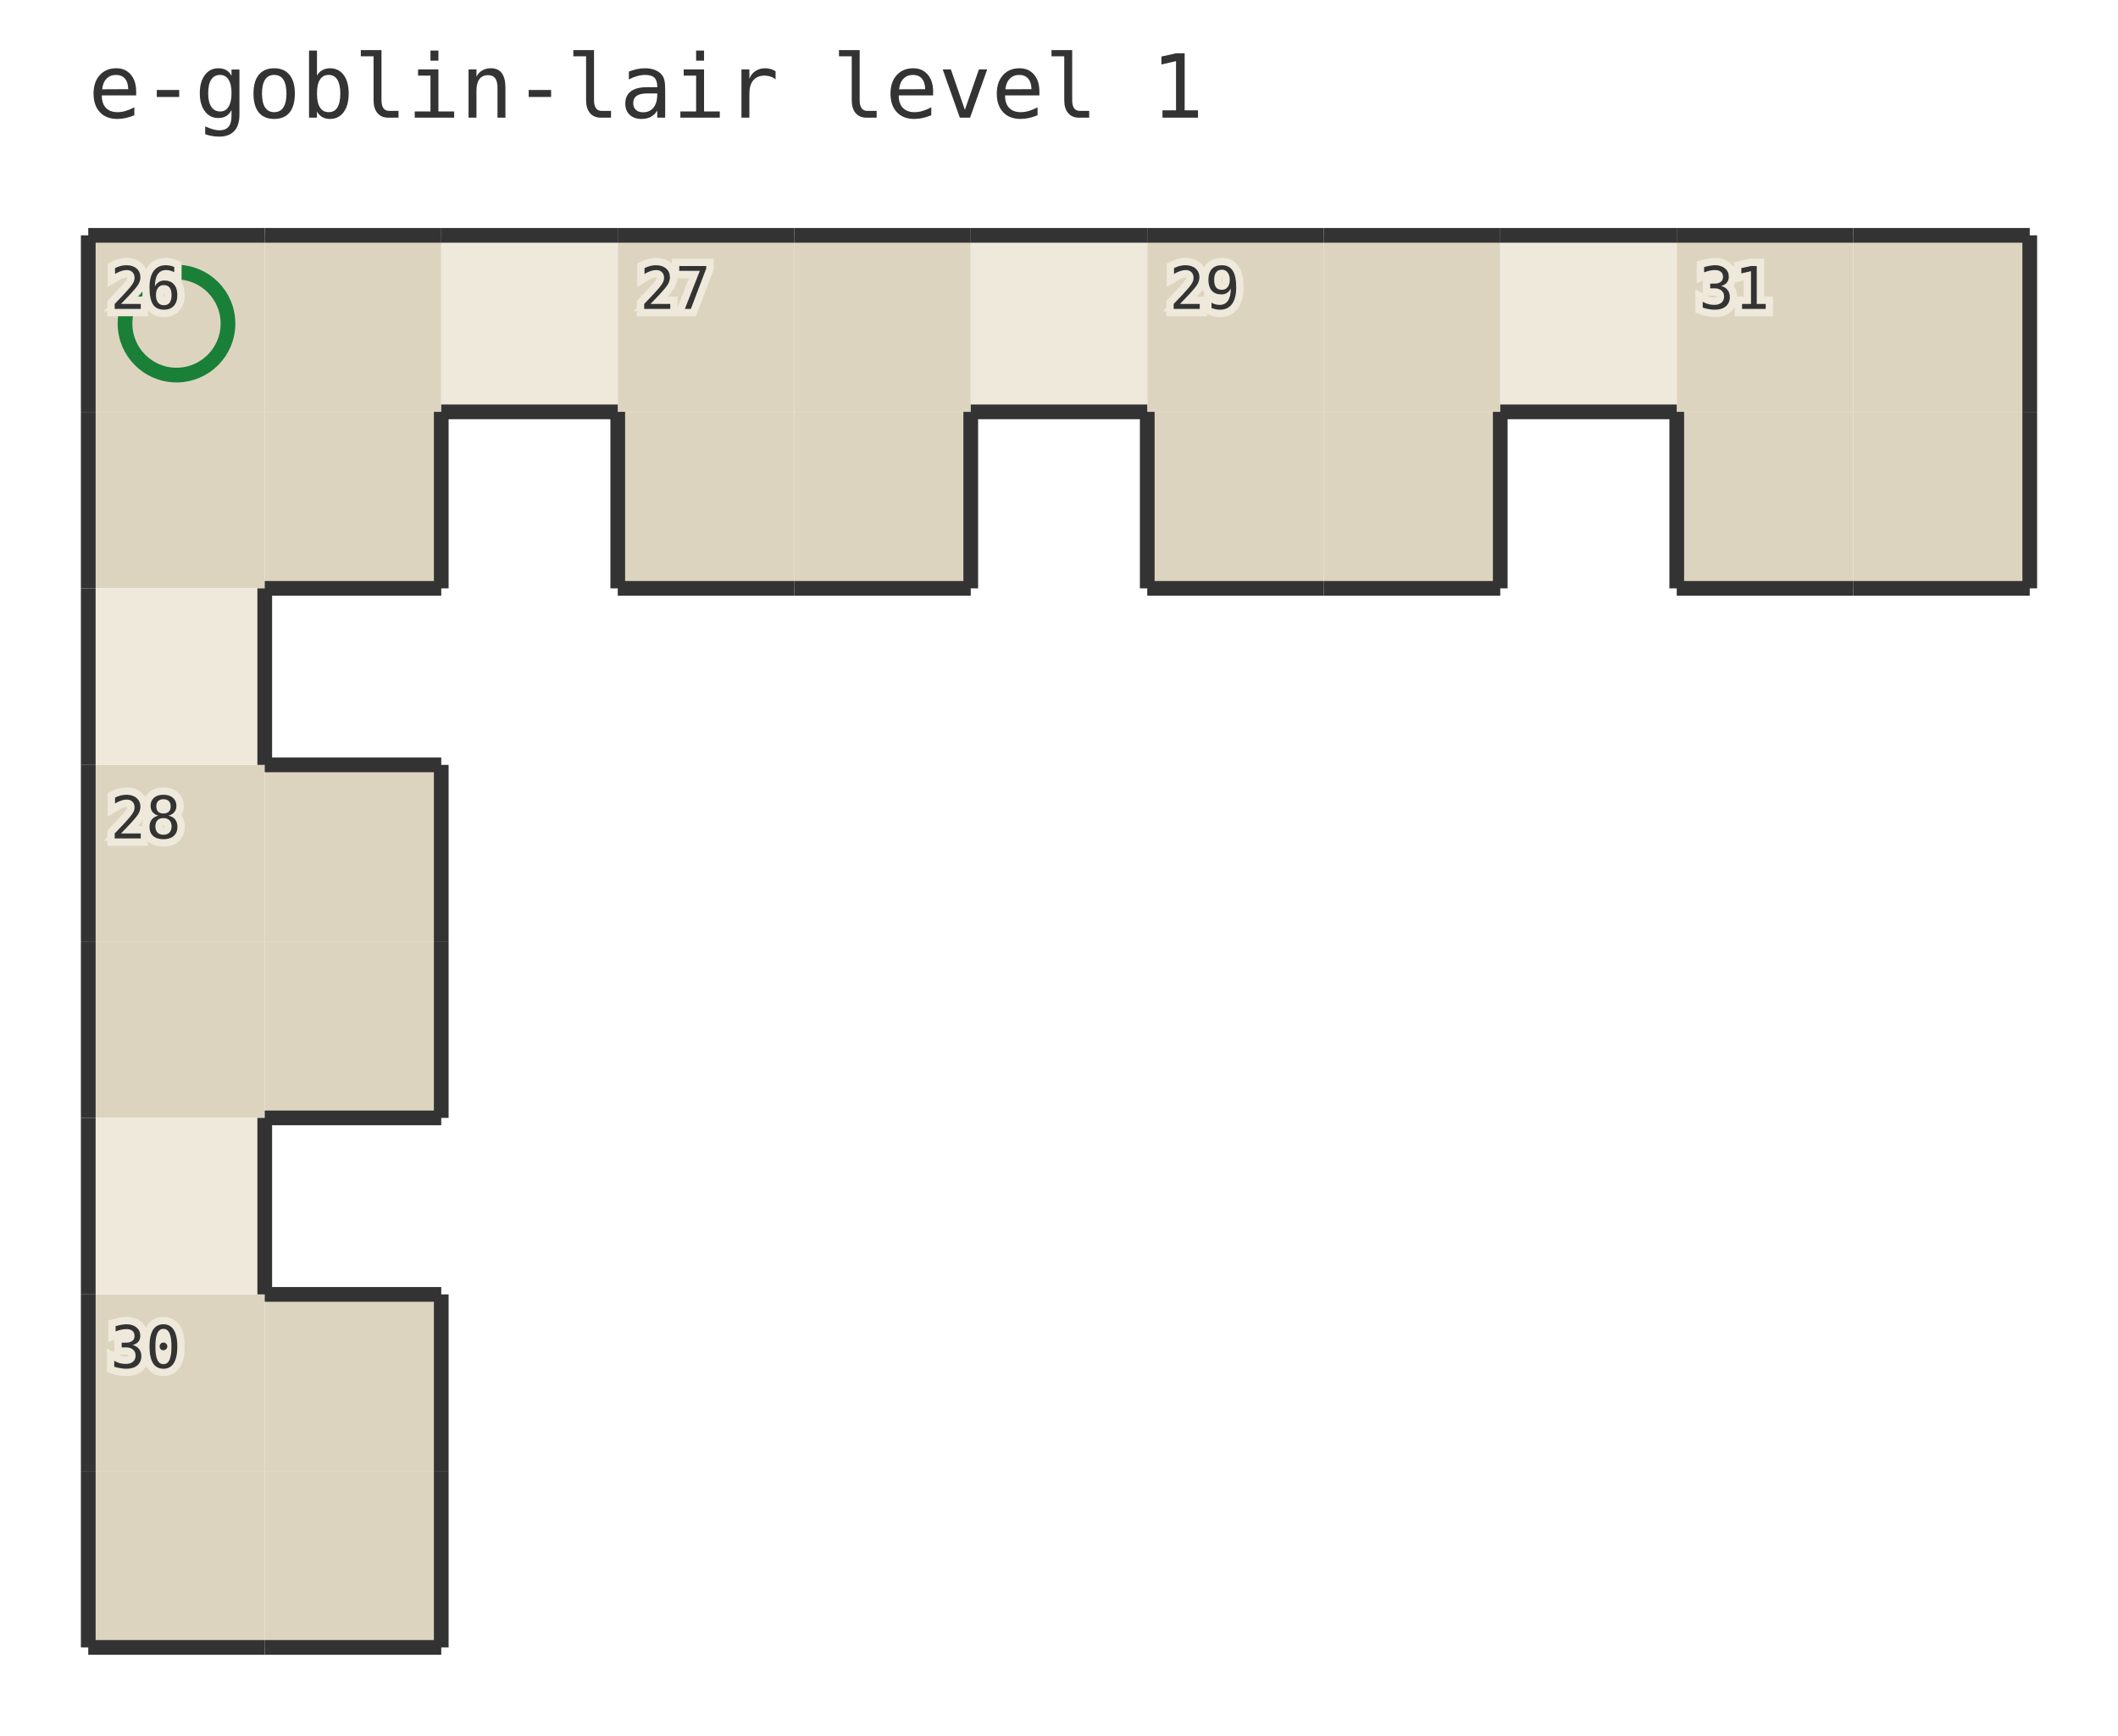
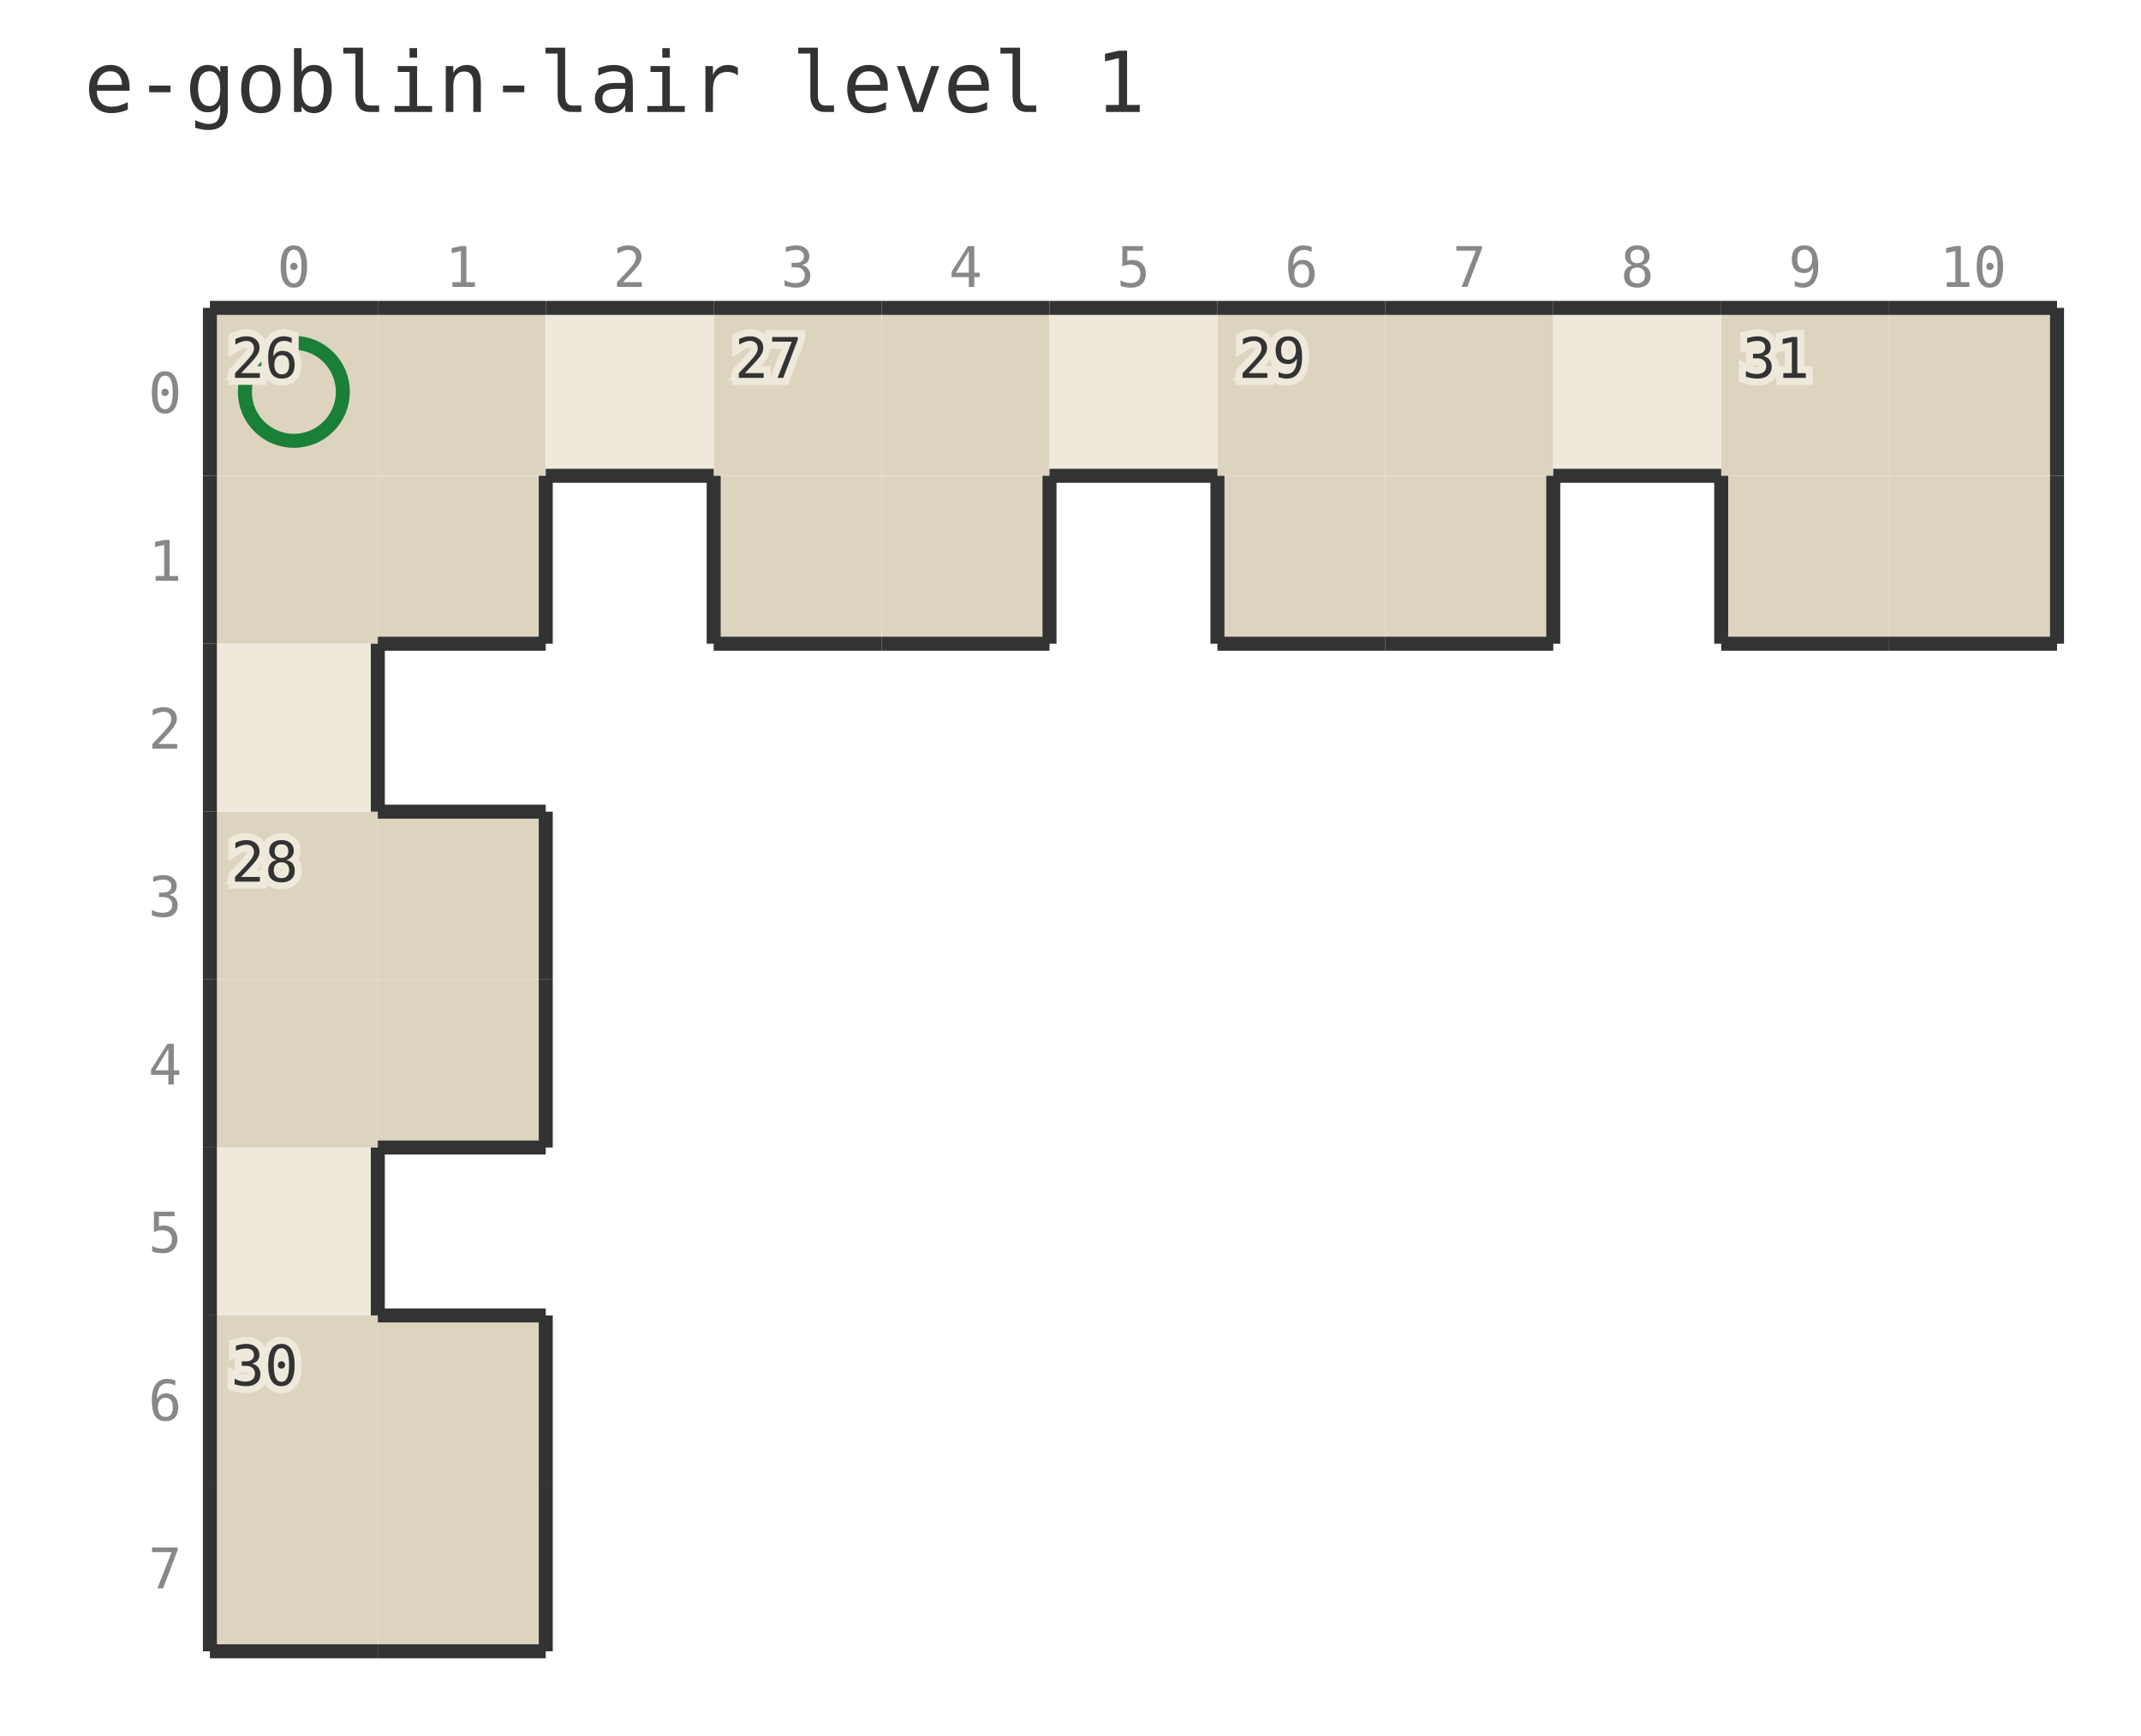
- <svg xmlns="http://www.w3.org/2000/svg" width="288" height="236" viewBox="0 0 288 236">
+ <svg xmlns="http://www.w3.org/2000/svg" width="306" height="248" viewBox="0 0 306 248">
  <text x="12" y="16" font-family="monospace" font-size="12" fill="#333333">e-goblin-lair level 1</text>
-   <rect x="12" y="32" width="24" height="24" fill="#ddd4c0" />
-   <rect x="36" y="32" width="24" height="24" fill="#ddd4c0" />
-   <rect x="12" y="56" width="24" height="24" fill="#ddd4c0" />
-   <rect x="36" y="56" width="24" height="24" fill="#ddd4c0" />
-   <rect x="84" y="32" width="24" height="24" fill="#ddd4c0" />
-   <rect x="108" y="32" width="24" height="24" fill="#ddd4c0" />
-   <rect x="84" y="56" width="24" height="24" fill="#ddd4c0" />
-   <rect x="108" y="56" width="24" height="24" fill="#ddd4c0" />
-   <rect x="12" y="104" width="24" height="24" fill="#ddd4c0" />
-   <rect x="36" y="104" width="24" height="24" fill="#ddd4c0" />
-   <rect x="12" y="128" width="24" height="24" fill="#ddd4c0" />
-   <rect x="36" y="128" width="24" height="24" fill="#ddd4c0" />
-   <rect x="156" y="32" width="24" height="24" fill="#ddd4c0" />
-   <rect x="180" y="32" width="24" height="24" fill="#ddd4c0" />
-   <rect x="156" y="56" width="24" height="24" fill="#ddd4c0" />
-   <rect x="180" y="56" width="24" height="24" fill="#ddd4c0" />
-   <rect x="12" y="176" width="24" height="24" fill="#ddd4c0" />
-   <rect x="36" y="176" width="24" height="24" fill="#ddd4c0" />
-   <rect x="12" y="200" width="24" height="24" fill="#ddd4c0" />
-   <rect x="36" y="200" width="24" height="24" fill="#ddd4c0" />
-   <rect x="228" y="32" width="24" height="24" fill="#ddd4c0" />
-   <rect x="252" y="32" width="24" height="24" fill="#ddd4c0" />
-   <rect x="228" y="56" width="24" height="24" fill="#ddd4c0" />
-   <rect x="252" y="56" width="24" height="24" fill="#ddd4c0" />
-   <rect x="60" y="32" width="24" height="24" fill="#efe9dc" />
-   <rect x="132" y="32" width="24" height="24" fill="#efe9dc" />
-   <rect x="204" y="32" width="24" height="24" fill="#efe9dc" />
-   <rect x="12" y="80" width="24" height="24" fill="#efe9dc" />
-   <rect x="12" y="152" width="24" height="24" fill="#efe9dc" />
-   <line x1="12" y1="32" x2="12" y2="56" stroke="#333333" stroke-width="2" />
-   <line x1="12" y1="32" x2="36" y2="32" stroke="#333333" stroke-width="2" />
-   <line x1="12" y1="56" x2="12" y2="80" stroke="#333333" stroke-width="2" />
-   <line x1="12" y1="80" x2="12" y2="104" stroke="#333333" stroke-width="2" />
-   <line x1="12" y1="104" x2="12" y2="128" stroke="#333333" stroke-width="2" />
-   <line x1="12" y1="128" x2="12" y2="152" stroke="#333333" stroke-width="2" />
-   <line x1="12" y1="152" x2="12" y2="176" stroke="#333333" stroke-width="2" />
-   <line x1="12" y1="176" x2="12" y2="200" stroke="#333333" stroke-width="2" />
-   <line x1="12" y1="200" x2="12" y2="224" stroke="#333333" stroke-width="2" />
-   <line x1="12" y1="224" x2="36" y2="224" stroke="#333333" stroke-width="2" />
-   <line x1="36" y1="32" x2="60" y2="32" stroke="#333333" stroke-width="2" />
-   <line x1="36" y1="80" x2="36" y2="104" stroke="#333333" stroke-width="2" />
-   <line x1="36" y1="80" x2="60" y2="80" stroke="#333333" stroke-width="2" />
-   <line x1="36" y1="104" x2="60" y2="104" stroke="#333333" stroke-width="2" />
-   <line x1="36" y1="152" x2="36" y2="176" stroke="#333333" stroke-width="2" />
-   <line x1="36" y1="152" x2="60" y2="152" stroke="#333333" stroke-width="2" />
-   <line x1="36" y1="176" x2="60" y2="176" stroke="#333333" stroke-width="2" />
-   <line x1="36" y1="224" x2="60" y2="224" stroke="#333333" stroke-width="2" />
-   <line x1="60" y1="32" x2="84" y2="32" stroke="#333333" stroke-width="2" />
-   <line x1="60" y1="56" x2="60" y2="80" stroke="#333333" stroke-width="2" />
-   <line x1="60" y1="56" x2="84" y2="56" stroke="#333333" stroke-width="2" />
-   <line x1="60" y1="104" x2="60" y2="128" stroke="#333333" stroke-width="2" />
-   <line x1="60" y1="128" x2="60" y2="152" stroke="#333333" stroke-width="2" />
-   <line x1="60" y1="176" x2="60" y2="200" stroke="#333333" stroke-width="2" />
-   <line x1="60" y1="200" x2="60" y2="224" stroke="#333333" stroke-width="2" />
-   <line x1="84" y1="32" x2="108" y2="32" stroke="#333333" stroke-width="2" />
-   <line x1="84" y1="56" x2="84" y2="80" stroke="#333333" stroke-width="2" />
-   <line x1="84" y1="80" x2="108" y2="80" stroke="#333333" stroke-width="2" />
-   <line x1="108" y1="32" x2="132" y2="32" stroke="#333333" stroke-width="2" />
-   <line x1="108" y1="80" x2="132" y2="80" stroke="#333333" stroke-width="2" />
-   <line x1="132" y1="32" x2="156" y2="32" stroke="#333333" stroke-width="2" />
-   <line x1="132" y1="56" x2="132" y2="80" stroke="#333333" stroke-width="2" />
-   <line x1="132" y1="56" x2="156" y2="56" stroke="#333333" stroke-width="2" />
-   <line x1="156" y1="32" x2="180" y2="32" stroke="#333333" stroke-width="2" />
-   <line x1="156" y1="56" x2="156" y2="80" stroke="#333333" stroke-width="2" />
-   <line x1="156" y1="80" x2="180" y2="80" stroke="#333333" stroke-width="2" />
-   <line x1="180" y1="32" x2="204" y2="32" stroke="#333333" stroke-width="2" />
-   <line x1="180" y1="80" x2="204" y2="80" stroke="#333333" stroke-width="2" />
-   <line x1="204" y1="32" x2="228" y2="32" stroke="#333333" stroke-width="2" />
-   <line x1="204" y1="56" x2="204" y2="80" stroke="#333333" stroke-width="2" />
-   <line x1="204" y1="56" x2="228" y2="56" stroke="#333333" stroke-width="2" />
-   <line x1="228" y1="32" x2="252" y2="32" stroke="#333333" stroke-width="2" />
-   <line x1="228" y1="56" x2="228" y2="80" stroke="#333333" stroke-width="2" />
-   <line x1="228" y1="80" x2="252" y2="80" stroke="#333333" stroke-width="2" />
-   <line x1="252" y1="32" x2="276" y2="32" stroke="#333333" stroke-width="2" />
-   <line x1="252" y1="80" x2="276" y2="80" stroke="#333333" stroke-width="2" />
-   <line x1="276" y1="32" x2="276" y2="56" stroke="#333333" stroke-width="2" />
-   <line x1="276" y1="56" x2="276" y2="80" stroke="#333333" stroke-width="2" />
-   <circle cx="24" cy="44" r="7" fill="none" stroke="#1a7f37" stroke-width="2" />
-   <text x="15" y="42" font-family="monospace" font-size="8" paint-order="stroke" stroke="#efe9dc" stroke-width="2" fill="#333333">26</text>
-   <text x="87" y="42" font-family="monospace" font-size="8" paint-order="stroke" stroke="#efe9dc" stroke-width="2" fill="#333333">27</text>
-   <text x="15" y="114" font-family="monospace" font-size="8" paint-order="stroke" stroke="#efe9dc" stroke-width="2" fill="#333333">28</text>
-   <text x="159" y="42" font-family="monospace" font-size="8" paint-order="stroke" stroke="#efe9dc" stroke-width="2" fill="#333333">29</text>
-   <text x="15" y="186" font-family="monospace" font-size="8" paint-order="stroke" stroke="#efe9dc" stroke-width="2" fill="#333333">30</text>
-   <text x="231" y="42" font-family="monospace" font-size="8" paint-order="stroke" stroke="#efe9dc" stroke-width="2" fill="#333333">31</text>
+   <text x="42" y="41" font-family="monospace" font-size="8" text-anchor="middle" fill="#888888">0</text>
+   <text x="66" y="41" font-family="monospace" font-size="8" text-anchor="middle" fill="#888888">1</text>
+   <text x="90" y="41" font-family="monospace" font-size="8" text-anchor="middle" fill="#888888">2</text>
+   <text x="114" y="41" font-family="monospace" font-size="8" text-anchor="middle" fill="#888888">3</text>
+   <text x="138" y="41" font-family="monospace" font-size="8" text-anchor="middle" fill="#888888">4</text>
+   <text x="162" y="41" font-family="monospace" font-size="8" text-anchor="middle" fill="#888888">5</text>
+   <text x="186" y="41" font-family="monospace" font-size="8" text-anchor="middle" fill="#888888">6</text>
+   <text x="210" y="41" font-family="monospace" font-size="8" text-anchor="middle" fill="#888888">7</text>
+   <text x="234" y="41" font-family="monospace" font-size="8" text-anchor="middle" fill="#888888">8</text>
+   <text x="258" y="41" font-family="monospace" font-size="8" text-anchor="middle" fill="#888888">9</text>
+   <text x="282" y="41" font-family="monospace" font-size="8" text-anchor="middle" fill="#888888">10</text>
+   <text x="26" y="59" font-family="monospace" font-size="8" text-anchor="end" fill="#888888">0</text>
+   <text x="26" y="83" font-family="monospace" font-size="8" text-anchor="end" fill="#888888">1</text>
+   <text x="26" y="107" font-family="monospace" font-size="8" text-anchor="end" fill="#888888">2</text>
+   <text x="26" y="131" font-family="monospace" font-size="8" text-anchor="end" fill="#888888">3</text>
+   <text x="26" y="155" font-family="monospace" font-size="8" text-anchor="end" fill="#888888">4</text>
+   <text x="26" y="179" font-family="monospace" font-size="8" text-anchor="end" fill="#888888">5</text>
+   <text x="26" y="203" font-family="monospace" font-size="8" text-anchor="end" fill="#888888">6</text>
+   <text x="26" y="227" font-family="monospace" font-size="8" text-anchor="end" fill="#888888">7</text>
+   <rect x="30" y="44" width="24" height="24" fill="#ddd4c0" />
+   <rect x="54" y="44" width="24" height="24" fill="#ddd4c0" />
+   <rect x="30" y="68" width="24" height="24" fill="#ddd4c0" />
+   <rect x="54" y="68" width="24" height="24" fill="#ddd4c0" />
+   <rect x="102" y="44" width="24" height="24" fill="#ddd4c0" />
+   <rect x="126" y="44" width="24" height="24" fill="#ddd4c0" />
+   <rect x="102" y="68" width="24" height="24" fill="#ddd4c0" />
+   <rect x="126" y="68" width="24" height="24" fill="#ddd4c0" />
+   <rect x="30" y="116" width="24" height="24" fill="#ddd4c0" />
+   <rect x="54" y="116" width="24" height="24" fill="#ddd4c0" />
+   <rect x="30" y="140" width="24" height="24" fill="#ddd4c0" />
+   <rect x="54" y="140" width="24" height="24" fill="#ddd4c0" />
+   <rect x="174" y="44" width="24" height="24" fill="#ddd4c0" />
+   <rect x="198" y="44" width="24" height="24" fill="#ddd4c0" />
+   <rect x="174" y="68" width="24" height="24" fill="#ddd4c0" />
+   <rect x="198" y="68" width="24" height="24" fill="#ddd4c0" />
+   <rect x="30" y="188" width="24" height="24" fill="#ddd4c0" />
+   <rect x="54" y="188" width="24" height="24" fill="#ddd4c0" />
+   <rect x="30" y="212" width="24" height="24" fill="#ddd4c0" />
+   <rect x="54" y="212" width="24" height="24" fill="#ddd4c0" />
+   <rect x="246" y="44" width="24" height="24" fill="#ddd4c0" />
+   <rect x="270" y="44" width="24" height="24" fill="#ddd4c0" />
+   <rect x="246" y="68" width="24" height="24" fill="#ddd4c0" />
+   <rect x="270" y="68" width="24" height="24" fill="#ddd4c0" />
+   <rect x="78" y="44" width="24" height="24" fill="#efe9dc" />
+   <rect x="150" y="44" width="24" height="24" fill="#efe9dc" />
+   <rect x="222" y="44" width="24" height="24" fill="#efe9dc" />
+   <rect x="30" y="92" width="24" height="24" fill="#efe9dc" />
+   <rect x="30" y="164" width="24" height="24" fill="#efe9dc" />
+   <line x1="30" y1="44" x2="30" y2="68" stroke="#333333" stroke-width="2" />
+   <line x1="30" y1="44" x2="54" y2="44" stroke="#333333" stroke-width="2" />
+   <line x1="30" y1="68" x2="30" y2="92" stroke="#333333" stroke-width="2" />
+   <line x1="30" y1="92" x2="30" y2="116" stroke="#333333" stroke-width="2" />
+   <line x1="30" y1="116" x2="30" y2="140" stroke="#333333" stroke-width="2" />
+   <line x1="30" y1="140" x2="30" y2="164" stroke="#333333" stroke-width="2" />
+   <line x1="30" y1="164" x2="30" y2="188" stroke="#333333" stroke-width="2" />
+   <line x1="30" y1="188" x2="30" y2="212" stroke="#333333" stroke-width="2" />
+   <line x1="30" y1="212" x2="30" y2="236" stroke="#333333" stroke-width="2" />
+   <line x1="30" y1="236" x2="54" y2="236" stroke="#333333" stroke-width="2" />
+   <line x1="54" y1="44" x2="78" y2="44" stroke="#333333" stroke-width="2" />
+   <line x1="54" y1="92" x2="54" y2="116" stroke="#333333" stroke-width="2" />
+   <line x1="54" y1="92" x2="78" y2="92" stroke="#333333" stroke-width="2" />
+   <line x1="54" y1="116" x2="78" y2="116" stroke="#333333" stroke-width="2" />
+   <line x1="54" y1="164" x2="54" y2="188" stroke="#333333" stroke-width="2" />
+   <line x1="54" y1="164" x2="78" y2="164" stroke="#333333" stroke-width="2" />
+   <line x1="54" y1="188" x2="78" y2="188" stroke="#333333" stroke-width="2" />
+   <line x1="54" y1="236" x2="78" y2="236" stroke="#333333" stroke-width="2" />
+   <line x1="78" y1="44" x2="102" y2="44" stroke="#333333" stroke-width="2" />
+   <line x1="78" y1="68" x2="78" y2="92" stroke="#333333" stroke-width="2" />
+   <line x1="78" y1="68" x2="102" y2="68" stroke="#333333" stroke-width="2" />
+   <line x1="78" y1="116" x2="78" y2="140" stroke="#333333" stroke-width="2" />
+   <line x1="78" y1="140" x2="78" y2="164" stroke="#333333" stroke-width="2" />
+   <line x1="78" y1="188" x2="78" y2="212" stroke="#333333" stroke-width="2" />
+   <line x1="78" y1="212" x2="78" y2="236" stroke="#333333" stroke-width="2" />
+   <line x1="102" y1="44" x2="126" y2="44" stroke="#333333" stroke-width="2" />
+   <line x1="102" y1="68" x2="102" y2="92" stroke="#333333" stroke-width="2" />
+   <line x1="102" y1="92" x2="126" y2="92" stroke="#333333" stroke-width="2" />
+   <line x1="126" y1="44" x2="150" y2="44" stroke="#333333" stroke-width="2" />
+   <line x1="126" y1="92" x2="150" y2="92" stroke="#333333" stroke-width="2" />
+   <line x1="150" y1="44" x2="174" y2="44" stroke="#333333" stroke-width="2" />
+   <line x1="150" y1="68" x2="150" y2="92" stroke="#333333" stroke-width="2" />
+   <line x1="150" y1="68" x2="174" y2="68" stroke="#333333" stroke-width="2" />
+   <line x1="174" y1="44" x2="198" y2="44" stroke="#333333" stroke-width="2" />
+   <line x1="174" y1="68" x2="174" y2="92" stroke="#333333" stroke-width="2" />
+   <line x1="174" y1="92" x2="198" y2="92" stroke="#333333" stroke-width="2" />
+   <line x1="198" y1="44" x2="222" y2="44" stroke="#333333" stroke-width="2" />
+   <line x1="198" y1="92" x2="222" y2="92" stroke="#333333" stroke-width="2" />
+   <line x1="222" y1="44" x2="246" y2="44" stroke="#333333" stroke-width="2" />
+   <line x1="222" y1="68" x2="222" y2="92" stroke="#333333" stroke-width="2" />
+   <line x1="222" y1="68" x2="246" y2="68" stroke="#333333" stroke-width="2" />
+   <line x1="246" y1="44" x2="270" y2="44" stroke="#333333" stroke-width="2" />
+   <line x1="246" y1="68" x2="246" y2="92" stroke="#333333" stroke-width="2" />
+   <line x1="246" y1="92" x2="270" y2="92" stroke="#333333" stroke-width="2" />
+   <line x1="270" y1="44" x2="294" y2="44" stroke="#333333" stroke-width="2" />
+   <line x1="270" y1="92" x2="294" y2="92" stroke="#333333" stroke-width="2" />
+   <line x1="294" y1="44" x2="294" y2="68" stroke="#333333" stroke-width="2" />
+   <line x1="294" y1="68" x2="294" y2="92" stroke="#333333" stroke-width="2" />
+   <circle cx="42" cy="56" r="7" fill="none" stroke="#1a7f37" stroke-width="2" />
+   <text x="33" y="54" font-family="monospace" font-size="8" paint-order="stroke" stroke="#efe9dc" stroke-width="2" fill="#333333">26</text>
+   <text x="105" y="54" font-family="monospace" font-size="8" paint-order="stroke" stroke="#efe9dc" stroke-width="2" fill="#333333">27</text>
+   <text x="33" y="126" font-family="monospace" font-size="8" paint-order="stroke" stroke="#efe9dc" stroke-width="2" fill="#333333">28</text>
+   <text x="177" y="54" font-family="monospace" font-size="8" paint-order="stroke" stroke="#efe9dc" stroke-width="2" fill="#333333">29</text>
+   <text x="33" y="198" font-family="monospace" font-size="8" paint-order="stroke" stroke="#efe9dc" stroke-width="2" fill="#333333">30</text>
+   <text x="249" y="54" font-family="monospace" font-size="8" paint-order="stroke" stroke="#efe9dc" stroke-width="2" fill="#333333">31</text>
</svg>
